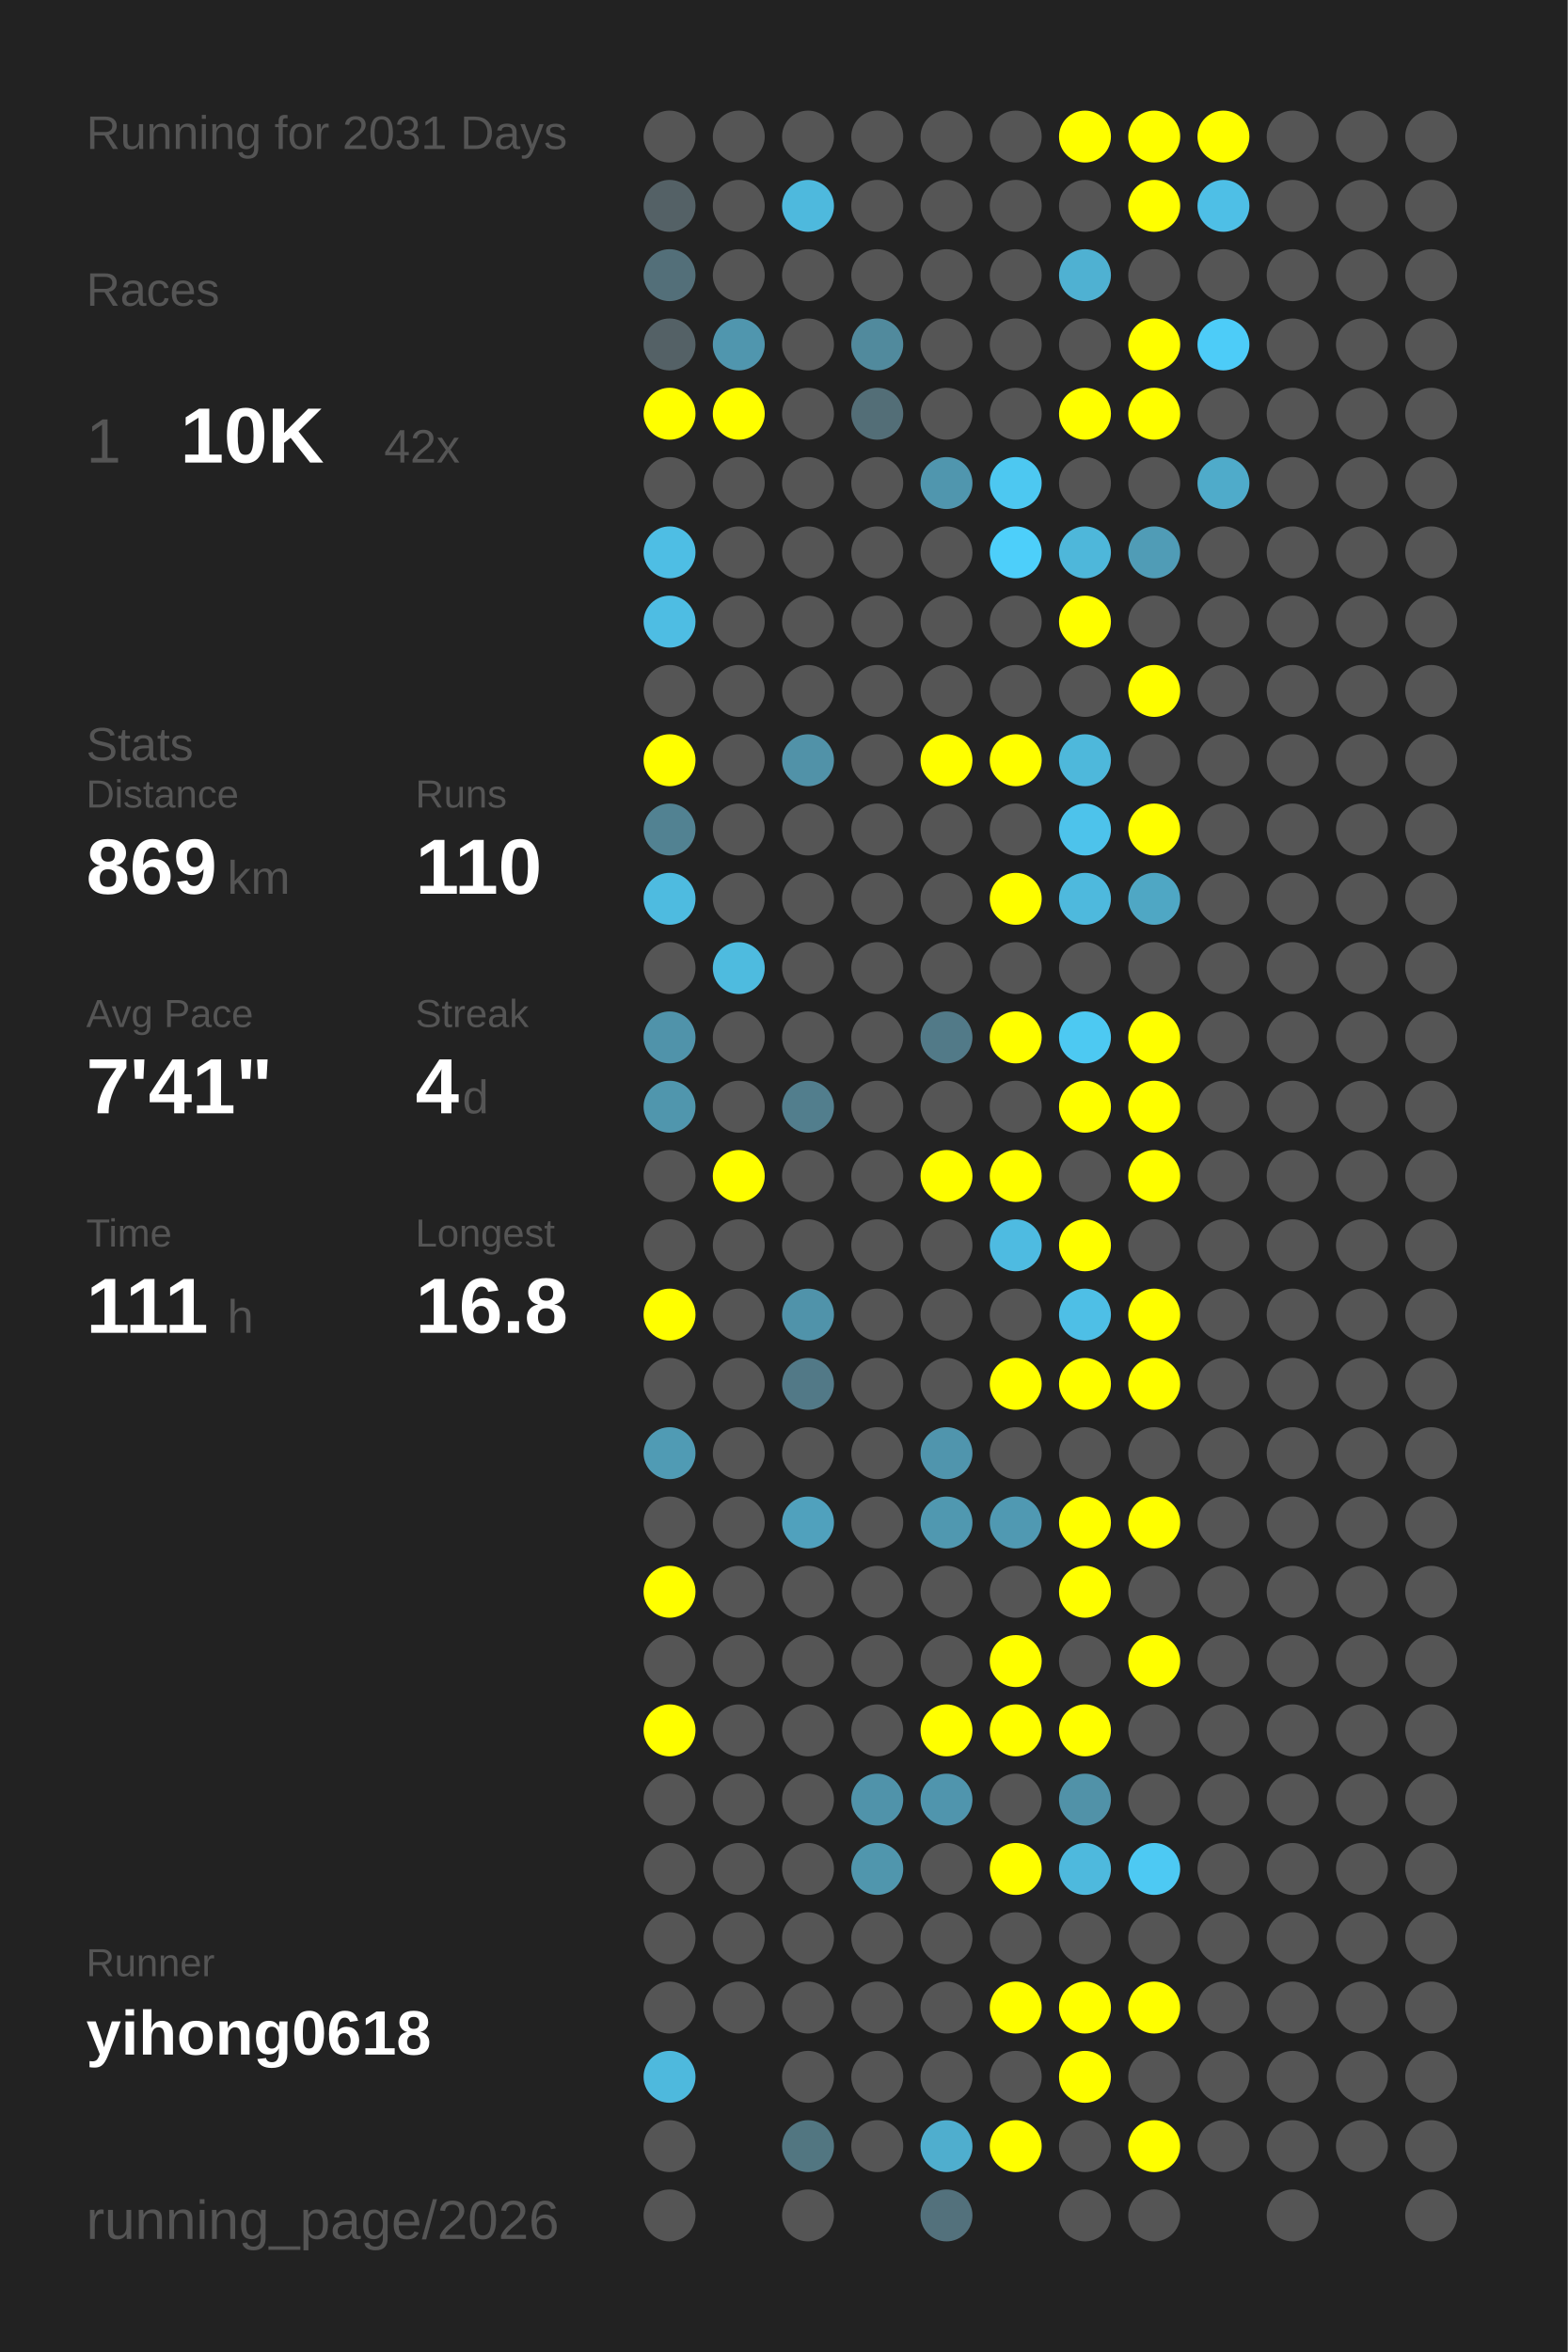
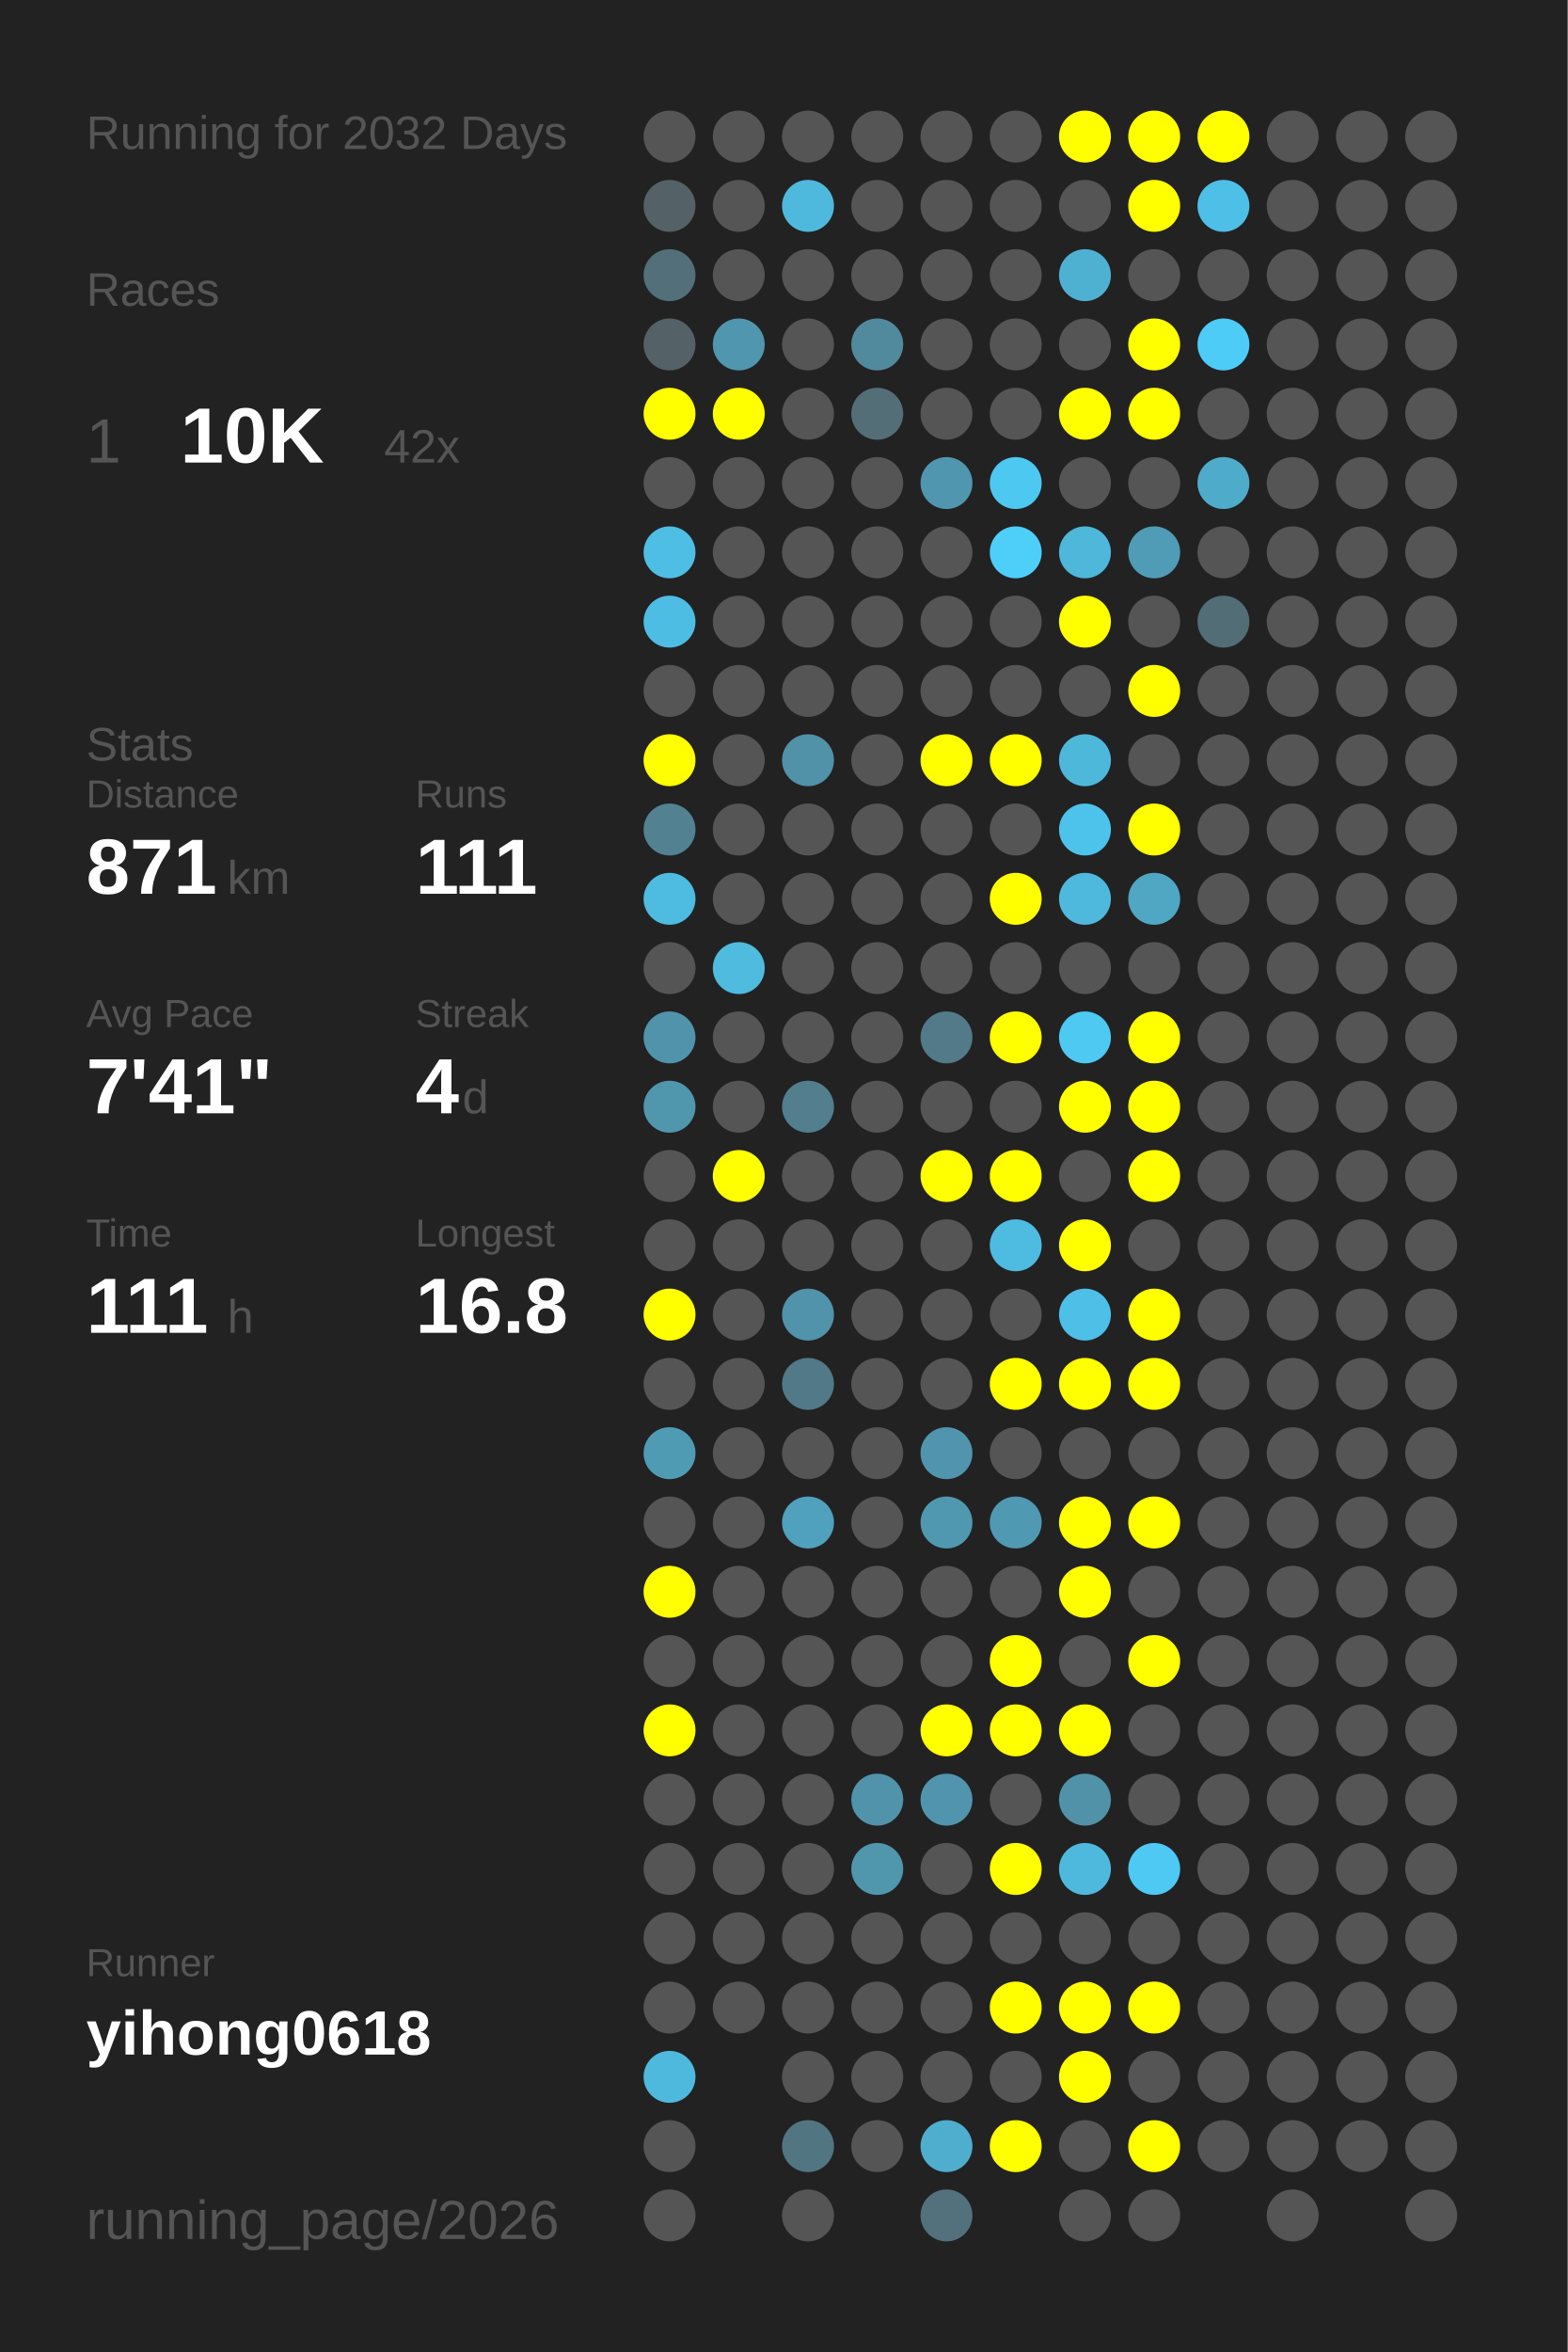
<svg xmlns="http://www.w3.org/2000/svg" baseProfile="full" height="300mm" version="1.1" viewBox="0,0,200,300" width="200mm">
  <defs />
  <rect fill="#222222" height="300" width="200" x="0" y="0" />
-   <text fill="#555555" style="font-size:6px; font-family:Arial;" x="11" y="19">Running for 2031 Days</text>
+   <text fill="#555555" style="font-size:6px; font-family:Arial;" x="11" y="19">Running for 2032 Days</text>
  <text fill="#555555" style="font-size:6px; font-family:Arial;" x="11" y="39">Races</text>
  <text fill="#555555" style="font-size:8px; font-family:Arial;" x="11" y="59">1</text>
  <text fill="#FFFFFF" style="font-size:10px; font-family:Arial; font-weight:bold;" x="23" y="59">10K</text>
  <text fill="#555555" style="font-size:6px; font-family:Arial;" x="49" y="59">42x</text>
  <text fill="#555555" style="font-size:6px; font-family:Arial;" x="11" y="97">Stats</text>
  <text fill="#555555" style="font-size:5px; font-family:Arial;" x="11" y="103">Distance</text>
-   <text fill="#FFFFFF" style="font-size:10px; font-family:Arial; font-weight:bold;" x="11" y="114">869</text>
+   <text fill="#FFFFFF" style="font-size:10px; font-family:Arial; font-weight:bold;" x="11" y="114">871</text>
  <text fill="#555555" style="font-size:6px; font-family:Arial;" x="29" y="114">km</text>
  <text fill="#555555" style="font-size:5px; font-family:Arial;" x="53" y="103">Runs</text>
-   <text fill="#FFFFFF" style="font-size:10px; font-family:Arial; font-weight:bold;" x="53" y="114">110</text>
+   <text fill="#FFFFFF" style="font-size:10px; font-family:Arial; font-weight:bold;" x="53" y="114">111</text>
  <text fill="#555555" style="font-size:5px; font-family:Arial;" x="11" y="131">Avg Pace</text>
  <text fill="#FFFFFF" style="font-size:10px; font-family:Arial; font-weight:bold;" x="11" y="142">7'41"</text>
  <text fill="#555555" style="font-size:5px; font-family:Arial;" x="53" y="131">Streak</text>
  <text fill="#FFFFFF" style="font-size:10px; font-family:Arial; font-weight:bold;" x="53" y="142">4</text>
  <text fill="#555555" style="font-size:6px; font-family:Arial;" x="59" y="142">d</text>
  <text fill="#555555" style="font-size:5px; font-family:Arial;" x="11" y="159">Time</text>
  <text fill="#FFFFFF" style="font-size:10px; font-family:Arial; font-weight:bold;" x="11" y="170">111</text>
  <text fill="#555555" style="font-size:6px; font-family:Arial;" x="29" y="170">h</text>
  <text fill="#555555" style="font-size:5px; font-family:Arial;" x="53" y="159">Longest</text>
  <text fill="#FFFFFF" style="font-size:10px; font-family:Arial; font-weight:bold;" x="53" y="170">16.8</text>
  <text fill="#555555" style="font-size:5px; font-family:Arial;" x="11" y="252.065">Runner</text>
  <text fill="#FFFFFF" style="font-size:8px; font-family:Arial; font-weight:bold;" x="11" y="262.065">yihong0618</text>
  <text fill="#555555" style="font-size:7px; font-family:Arial;" x="11" y="285.581">running_page/2026</text>
  <circle cx="85.417" cy="17.419" fill="#555555" r="3.312" />
  <circle cx="85.417" cy="26.258" fill="#546166" r="3.312" />
  <circle cx="85.417" cy="35.097" fill="#536f79" r="3.312" />
  <circle cx="85.417" cy="43.935" fill="#546166" r="3.312" />
  <circle cx="85.417" cy="52.774" fill="#FFFF00" r="3.312" />
  <circle cx="85.417" cy="61.613" fill="#555555" r="3.312" />
  <circle cx="85.417" cy="70.452" fill="#4ebee4" r="3.312" />
  <circle cx="85.417" cy="79.29" fill="#4ebde3" r="3.312" />
  <circle cx="85.417" cy="88.129" fill="#555555" r="3.312" />
  <circle cx="85.417" cy="96.968" fill="#FFFF00" r="3.312" />
  <circle cx="85.417" cy="105.806" fill="#528292" r="3.312" />
  <circle cx="85.417" cy="114.645" fill="#4ebbe0" r="3.312" />
  <circle cx="85.417" cy="123.484" fill="#555555" r="3.312" />
  <circle cx="85.417" cy="132.323" fill="#5093aa" r="3.312" />
  <circle cx="85.417" cy="141.161" fill="#5096ad" r="3.312" />
  <circle cx="85.417" cy="150" fill="#555555" r="3.312" />
  <circle cx="85.417" cy="158.839" fill="#555555" r="3.312" />
  <circle cx="85.417" cy="167.677" fill="#FFFF00" r="3.312" />
  <circle cx="85.417" cy="176.516" fill="#555555" r="3.312" />
  <circle cx="85.417" cy="185.355" fill="#509bb4" r="3.312" />
  <circle cx="85.417" cy="194.194" fill="#555555" r="3.312" />
  <circle cx="85.417" cy="203.032" fill="#FFFF00" r="3.312" />
  <circle cx="85.417" cy="211.871" fill="#555555" r="3.312" />
  <circle cx="85.417" cy="220.71" fill="#FFFF00" r="3.312" />
  <circle cx="85.417" cy="229.548" fill="#555555" r="3.312" />
  <circle cx="85.417" cy="238.387" fill="#555555" r="3.312" />
  <circle cx="85.417" cy="247.226" fill="#555555" r="3.312" />
  <circle cx="85.417" cy="256.065" fill="#555555" r="3.312" />
  <circle cx="85.417" cy="264.903" fill="#4eb9dd" r="3.312" />
  <circle cx="85.417" cy="273.742" fill="#555555" r="3.312" />
  <circle cx="85.417" cy="282.581" fill="#555555" r="3.312" />
  <circle cx="94.25" cy="17.419" fill="#555555" r="3.312" />
  <circle cx="94.25" cy="26.258" fill="#555555" r="3.312" />
  <circle cx="94.25" cy="35.097" fill="#555555" r="3.312" />
  <circle cx="94.25" cy="43.935" fill="#5096ae" r="3.312" />
  <circle cx="94.25" cy="52.774" fill="#FFFF00" r="3.312" />
  <circle cx="94.25" cy="61.613" fill="#555555" r="3.312" />
  <circle cx="94.25" cy="70.452" fill="#555555" r="3.312" />
  <circle cx="94.25" cy="79.29" fill="#555555" r="3.312" />
  <circle cx="94.25" cy="88.129" fill="#555555" r="3.312" />
  <circle cx="94.25" cy="96.968" fill="#555555" r="3.312" />
  <circle cx="94.25" cy="105.806" fill="#555555" r="3.312" />
  <circle cx="94.25" cy="114.645" fill="#555555" r="3.312" />
  <circle cx="94.25" cy="123.484" fill="#4ebbdf" r="3.312" />
  <circle cx="94.25" cy="132.323" fill="#555555" r="3.312" />
  <circle cx="94.25" cy="141.161" fill="#555555" r="3.312" />
  <circle cx="94.25" cy="150" fill="#FFFF00" r="3.312" />
  <circle cx="94.25" cy="158.839" fill="#555555" r="3.312" />
  <circle cx="94.25" cy="167.677" fill="#555555" r="3.312" />
  <circle cx="94.25" cy="176.516" fill="#555555" r="3.312" />
  <circle cx="94.25" cy="185.355" fill="#555555" r="3.312" />
  <circle cx="94.25" cy="194.194" fill="#555555" r="3.312" />
  <circle cx="94.25" cy="203.032" fill="#555555" r="3.312" />
  <circle cx="94.25" cy="211.871" fill="#555555" r="3.312" />
  <circle cx="94.25" cy="220.71" fill="#555555" r="3.312" />
  <circle cx="94.25" cy="229.548" fill="#555555" r="3.312" />
  <circle cx="94.25" cy="238.387" fill="#555555" r="3.312" />
  <circle cx="94.25" cy="247.226" fill="#555555" r="3.312" />
  <circle cx="94.25" cy="256.065" fill="#555555" r="3.312" />
  <circle cx="103.083" cy="17.419" fill="#555555" r="3.312" />
  <circle cx="103.083" cy="26.258" fill="#4eb9dd" r="3.312" />
  <circle cx="103.083" cy="35.097" fill="#555555" r="3.312" />
  <circle cx="103.083" cy="43.935" fill="#555555" r="3.312" />
  <circle cx="103.083" cy="52.774" fill="#555555" r="3.312" />
  <circle cx="103.083" cy="61.613" fill="#555555" r="3.312" />
  <circle cx="103.083" cy="70.452" fill="#555555" r="3.312" />
  <circle cx="103.083" cy="79.29" fill="#555555" r="3.312" />
  <circle cx="103.083" cy="88.129" fill="#555555" r="3.312" />
  <circle cx="103.083" cy="96.968" fill="#5192a8" r="3.312" />
  <circle cx="103.083" cy="105.806" fill="#555555" r="3.312" />
  <circle cx="103.083" cy="114.645" fill="#555555" r="3.312" />
  <circle cx="103.083" cy="123.484" fill="#555555" r="3.312" />
  <circle cx="103.083" cy="132.323" fill="#555555" r="3.312" />
  <circle cx="103.083" cy="141.161" fill="#527e8d" r="3.312" />
  <circle cx="103.083" cy="150" fill="#555555" r="3.312" />
  <circle cx="103.083" cy="158.839" fill="#555555" r="3.312" />
  <circle cx="103.083" cy="167.677" fill="#5093aa" r="3.312" />
  <circle cx="103.083" cy="176.516" fill="#527987" r="3.312" />
  <circle cx="103.083" cy="185.355" fill="#555555" r="3.312" />
  <circle cx="103.083" cy="194.194" fill="#50a1bd" r="3.312" />
  <circle cx="103.083" cy="203.032" fill="#555555" r="3.312" />
  <circle cx="103.083" cy="211.871" fill="#555555" r="3.312" />
  <circle cx="103.083" cy="220.71" fill="#555555" r="3.312" />
  <circle cx="103.083" cy="229.548" fill="#555555" r="3.312" />
  <circle cx="103.083" cy="238.387" fill="#555555" r="3.312" />
  <circle cx="103.083" cy="247.226" fill="#555555" r="3.312" />
  <circle cx="103.083" cy="256.065" fill="#555555" r="3.312" />
  <circle cx="103.083" cy="264.903" fill="#555555" r="3.312" />
  <circle cx="103.083" cy="273.742" fill="#527681" r="3.312" />
  <circle cx="103.083" cy="282.581" fill="#555555" r="3.312" />
  <circle cx="111.917" cy="17.419" fill="#555555" r="3.312" />
  <circle cx="111.917" cy="26.258" fill="#555555" r="3.312" />
  <circle cx="111.917" cy="35.097" fill="#555555" r="3.312" />
  <circle cx="111.917" cy="43.935" fill="#518a9d" r="3.312" />
  <circle cx="111.917" cy="52.774" fill="#536e77" r="3.312" />
  <circle cx="111.917" cy="61.613" fill="#555555" r="3.312" />
  <circle cx="111.917" cy="70.452" fill="#555555" r="3.312" />
  <circle cx="111.917" cy="79.29" fill="#555555" r="3.312" />
  <circle cx="111.917" cy="88.129" fill="#555555" r="3.312" />
  <circle cx="111.917" cy="96.968" fill="#555555" r="3.312" />
  <circle cx="111.917" cy="105.806" fill="#555555" r="3.312" />
  <circle cx="111.917" cy="114.645" fill="#555555" r="3.312" />
  <circle cx="111.917" cy="123.484" fill="#555555" r="3.312" />
  <circle cx="111.917" cy="132.323" fill="#555555" r="3.312" />
  <circle cx="111.917" cy="141.161" fill="#555555" r="3.312" />
  <circle cx="111.917" cy="150" fill="#555555" r="3.312" />
  <circle cx="111.917" cy="158.839" fill="#555555" r="3.312" />
  <circle cx="111.917" cy="167.677" fill="#555555" r="3.312" />
  <circle cx="111.917" cy="176.516" fill="#555555" r="3.312" />
  <circle cx="111.917" cy="185.355" fill="#555555" r="3.312" />
  <circle cx="111.917" cy="194.194" fill="#555555" r="3.312" />
  <circle cx="111.917" cy="203.032" fill="#555555" r="3.312" />
  <circle cx="111.917" cy="211.871" fill="#555555" r="3.312" />
  <circle cx="111.917" cy="220.71" fill="#555555" r="3.312" />
  <circle cx="111.917" cy="229.548" fill="#5093aa" r="3.312" />
  <circle cx="111.917" cy="238.387" fill="#5096ad" r="3.312" />
  <circle cx="111.917" cy="247.226" fill="#555555" r="3.312" />
  <circle cx="111.917" cy="256.065" fill="#555555" r="3.312" />
  <circle cx="111.917" cy="264.903" fill="#555555" r="3.312" />
  <circle cx="111.917" cy="273.742" fill="#555555" r="3.312" />
  <circle cx="120.75" cy="17.419" fill="#555555" r="3.312" />
  <circle cx="120.75" cy="26.258" fill="#555555" r="3.312" />
  <circle cx="120.75" cy="35.097" fill="#555555" r="3.312" />
  <circle cx="120.75" cy="43.935" fill="#555555" r="3.312" />
  <circle cx="120.75" cy="52.774" fill="#555555" r="3.312" />
  <circle cx="120.75" cy="61.613" fill="#5096ae" r="3.312" />
  <circle cx="120.75" cy="70.452" fill="#555555" r="3.312" />
  <circle cx="120.75" cy="79.29" fill="#555555" r="3.312" />
  <circle cx="120.75" cy="88.129" fill="#555555" r="3.312" />
  <circle cx="120.75" cy="96.968" fill="#FFFF00" r="3.312" />
  <circle cx="120.75" cy="105.806" fill="#555555" r="3.312" />
  <circle cx="120.75" cy="114.645" fill="#555555" r="3.312" />
  <circle cx="120.75" cy="123.484" fill="#555555" r="3.312" />
  <circle cx="120.75" cy="132.323" fill="#527a88" r="3.312" />
  <circle cx="120.75" cy="141.161" fill="#555555" r="3.312" />
  <circle cx="120.75" cy="150" fill="#FFFF00" r="3.312" />
  <circle cx="120.75" cy="158.839" fill="#555555" r="3.312" />
  <circle cx="120.75" cy="167.677" fill="#555555" r="3.312" />
  <circle cx="120.75" cy="176.516" fill="#555555" r="3.312" />
  <circle cx="120.75" cy="185.355" fill="#5095ad" r="3.312" />
  <circle cx="120.75" cy="194.194" fill="#5098b0" r="3.312" />
  <circle cx="120.75" cy="203.032" fill="#555555" r="3.312" />
  <circle cx="120.75" cy="211.871" fill="#555555" r="3.312" />
  <circle cx="120.75" cy="220.71" fill="#FFFF00" r="3.312" />
  <circle cx="120.75" cy="229.548" fill="#5095ad" r="3.312" />
  <circle cx="120.75" cy="238.387" fill="#555555" r="3.312" />
  <circle cx="120.75" cy="247.226" fill="#555555" r="3.312" />
  <circle cx="120.75" cy="256.065" fill="#555555" r="3.312" />
  <circle cx="120.75" cy="264.903" fill="#555555" r="3.312" />
  <circle cx="120.75" cy="273.742" fill="#4faece" r="3.312" />
  <circle cx="120.75" cy="282.581" fill="#53717c" r="3.312" />
  <circle cx="129.583" cy="17.419" fill="#555555" r="3.312" />
  <circle cx="129.583" cy="26.258" fill="#555555" r="3.312" />
  <circle cx="129.583" cy="35.097" fill="#555555" r="3.312" />
  <circle cx="129.583" cy="43.935" fill="#555555" r="3.312" />
  <circle cx="129.583" cy="52.774" fill="#555555" r="3.312" />
  <circle cx="129.583" cy="61.613" fill="#4dc8f1" r="3.312" />
  <circle cx="129.583" cy="70.452" fill="#4dcffa" r="3.312" />
  <circle cx="129.583" cy="79.29" fill="#555555" r="3.312" />
  <circle cx="129.583" cy="88.129" fill="#555555" r="3.312" />
  <circle cx="129.583" cy="96.968" fill="#FFFF00" r="3.312" />
  <circle cx="129.583" cy="105.806" fill="#555555" r="3.312" />
  <circle cx="129.583" cy="114.645" fill="#FFFF00" r="3.312" />
  <circle cx="129.583" cy="123.484" fill="#555555" r="3.312" />
  <circle cx="129.583" cy="132.323" fill="#FFFF00" r="3.312" />
  <circle cx="129.583" cy="141.161" fill="#555555" r="3.312" />
  <circle cx="129.583" cy="150" fill="#FFFF00" r="3.312" />
  <circle cx="129.583" cy="158.839" fill="#4ebbe1" r="3.312" />
  <circle cx="129.583" cy="167.677" fill="#555555" r="3.312" />
  <circle cx="129.583" cy="176.516" fill="#FFFF00" r="3.312" />
  <circle cx="129.583" cy="185.355" fill="#555555" r="3.312" />
  <circle cx="129.583" cy="194.194" fill="#5099b2" r="3.312" />
  <circle cx="129.583" cy="203.032" fill="#555555" r="3.312" />
  <circle cx="129.583" cy="211.871" fill="#FFFF00" r="3.312" />
  <circle cx="129.583" cy="220.71" fill="#FFFF00" r="3.312" />
  <circle cx="129.583" cy="229.548" fill="#555555" r="3.312" />
  <circle cx="129.583" cy="238.387" fill="#FFFF00" r="3.312" />
  <circle cx="129.583" cy="247.226" fill="#555555" r="3.312" />
  <circle cx="129.583" cy="256.065" fill="#FFFF00" r="3.312" />
  <circle cx="129.583" cy="264.903" fill="#555555" r="3.312" />
  <circle cx="129.583" cy="273.742" fill="#FFFF00" r="3.312" />
  <circle cx="138.417" cy="17.419" fill="#FFFF00" r="3.312" />
  <circle cx="138.417" cy="26.258" fill="#555555" r="3.312" />
  <circle cx="138.417" cy="35.097" fill="#4fb1d2" r="3.312" />
  <circle cx="138.417" cy="43.935" fill="#555555" r="3.312" />
  <circle cx="138.417" cy="52.774" fill="#FFFF00" r="3.312" />
  <circle cx="138.417" cy="61.613" fill="#555555" r="3.312" />
  <circle cx="138.417" cy="70.452" fill="#4eb7da" r="3.312" />
  <circle cx="138.417" cy="79.29" fill="#FFFF00" r="3.312" />
  <circle cx="138.417" cy="88.129" fill="#555555" r="3.312" />
  <circle cx="138.417" cy="96.968" fill="#4eb8db" r="3.312" />
  <circle cx="138.417" cy="105.806" fill="#4dc3eb" r="3.312" />
  <circle cx="138.417" cy="114.645" fill="#4eb9dd" r="3.312" />
  <circle cx="138.417" cy="123.484" fill="#555555" r="3.312" />
  <circle cx="138.417" cy="132.323" fill="#4dc9f2" r="3.312" />
  <circle cx="138.417" cy="141.161" fill="#FFFF00" r="3.312" />
  <circle cx="138.417" cy="150" fill="#555555" r="3.312" />
  <circle cx="138.417" cy="158.839" fill="#FFFF00" r="3.312" />
  <circle cx="138.417" cy="167.677" fill="#4ebfe6" r="3.312" />
  <circle cx="138.417" cy="176.516" fill="#FFFF00" r="3.312" />
  <circle cx="138.417" cy="185.355" fill="#555555" r="3.312" />
  <circle cx="138.417" cy="194.194" fill="#FFFF00" r="3.312" />
  <circle cx="138.417" cy="203.032" fill="#FFFF00" r="3.312" />
  <circle cx="138.417" cy="211.871" fill="#555555" r="3.312" />
  <circle cx="138.417" cy="220.71" fill="#FFFF00" r="3.312" />
  <circle cx="138.417" cy="229.548" fill="#5192a8" r="3.312" />
  <circle cx="138.417" cy="238.387" fill="#4eb9dd" r="3.312" />
  <circle cx="138.417" cy="247.226" fill="#555555" r="3.312" />
  <circle cx="138.417" cy="256.065" fill="#FFFF00" r="3.312" />
  <circle cx="138.417" cy="264.903" fill="#FFFF00" r="3.312" />
  <circle cx="138.417" cy="273.742" fill="#555555" r="3.312" />
  <circle cx="138.417" cy="282.581" fill="#555555" r="3.312" />
  <circle cx="147.25" cy="17.419" fill="#FFFF00" r="3.312" />
  <circle cx="147.25" cy="26.258" fill="#FFFF00" r="3.312" />
  <circle cx="147.25" cy="35.097" fill="#555555" r="3.312" />
  <circle cx="147.25" cy="43.935" fill="#FFFF00" r="3.312" />
  <circle cx="147.25" cy="52.774" fill="#FFFF00" r="3.312" />
  <circle cx="147.25" cy="61.613" fill="#555555" r="3.312" />
  <circle cx="147.25" cy="70.452" fill="#509cb6" r="3.312" />
  <circle cx="147.25" cy="79.29" fill="#555555" r="3.312" />
  <circle cx="147.25" cy="88.129" fill="#FFFF00" r="3.312" />
  <circle cx="147.25" cy="96.968" fill="#555555" r="3.312" />
  <circle cx="147.25" cy="105.806" fill="#FFFF00" r="3.312" />
  <circle cx="147.25" cy="114.645" fill="#4fa7c4" r="3.312" />
  <circle cx="147.25" cy="123.484" fill="#555555" r="3.312" />
  <circle cx="147.25" cy="132.323" fill="#FFFF00" r="3.312" />
  <circle cx="147.25" cy="141.161" fill="#FFFF00" r="3.312" />
  <circle cx="147.25" cy="150" fill="#FFFF00" r="3.312" />
  <circle cx="147.25" cy="158.839" fill="#555555" r="3.312" />
  <circle cx="147.25" cy="167.677" fill="#FFFF00" r="3.312" />
  <circle cx="147.25" cy="176.516" fill="#FFFF00" r="3.312" />
  <circle cx="147.25" cy="185.355" fill="#555555" r="3.312" />
  <circle cx="147.25" cy="194.194" fill="#FFFF00" r="3.312" />
  <circle cx="147.25" cy="203.032" fill="#555555" r="3.312" />
  <circle cx="147.25" cy="211.871" fill="#FFFF00" r="3.312" />
  <circle cx="147.25" cy="220.71" fill="#555555" r="3.312" />
  <circle cx="147.25" cy="229.548" fill="#555555" r="3.312" />
  <circle cx="147.25" cy="238.387" fill="#4dc9f3" r="3.312" />
  <circle cx="147.25" cy="247.226" fill="#555555" r="3.312" />
  <circle cx="147.25" cy="256.065" fill="#FFFF00" r="3.312" />
  <circle cx="147.25" cy="264.903" fill="#555555" r="3.312" />
  <circle cx="147.25" cy="273.742" fill="#FFFF00" r="3.312" />
  <circle cx="147.25" cy="282.581" fill="#555555" r="3.312" />
  <circle cx="156.083" cy="17.419" fill="#FFFF00" r="3.312" />
  <circle cx="156.083" cy="26.258" fill="#4ebfe6" r="3.312" />
  <circle cx="156.083" cy="35.097" fill="#555555" r="3.312" />
  <circle cx="156.083" cy="43.935" fill="#4dccf8" r="3.312" />
  <circle cx="156.083" cy="52.774" fill="#555555" r="3.312" />
  <circle cx="156.083" cy="61.613" fill="#4fabca" r="3.312" />
  <circle cx="156.083" cy="70.452" fill="#555555" r="3.312" />
-   <circle cx="156.083" cy="79.29" fill="#555555" r="3.312" />
+   <circle cx="156.083" cy="79.29" fill="#536d76" r="3.312" />
  <circle cx="156.083" cy="88.129" fill="#555555" r="3.312" />
  <circle cx="156.083" cy="96.968" fill="#555555" r="3.312" />
  <circle cx="156.083" cy="105.806" fill="#555555" r="3.312" />
  <circle cx="156.083" cy="114.645" fill="#555555" r="3.312" />
  <circle cx="156.083" cy="123.484" fill="#555555" r="3.312" />
  <circle cx="156.083" cy="132.323" fill="#555555" r="3.312" />
  <circle cx="156.083" cy="141.161" fill="#555555" r="3.312" />
  <circle cx="156.083" cy="150" fill="#555555" r="3.312" />
  <circle cx="156.083" cy="158.839" fill="#555555" r="3.312" />
  <circle cx="156.083" cy="167.677" fill="#555555" r="3.312" />
  <circle cx="156.083" cy="176.516" fill="#555555" r="3.312" />
  <circle cx="156.083" cy="185.355" fill="#555555" r="3.312" />
  <circle cx="156.083" cy="194.194" fill="#555555" r="3.312" />
  <circle cx="156.083" cy="203.032" fill="#555555" r="3.312" />
  <circle cx="156.083" cy="211.871" fill="#555555" r="3.312" />
  <circle cx="156.083" cy="220.71" fill="#555555" r="3.312" />
  <circle cx="156.083" cy="229.548" fill="#555555" r="3.312" />
  <circle cx="156.083" cy="238.387" fill="#555555" r="3.312" />
  <circle cx="156.083" cy="247.226" fill="#555555" r="3.312" />
  <circle cx="156.083" cy="256.065" fill="#555555" r="3.312" />
  <circle cx="156.083" cy="264.903" fill="#555555" r="3.312" />
  <circle cx="156.083" cy="273.742" fill="#555555" r="3.312" />
  <circle cx="164.917" cy="17.419" fill="#555555" r="3.312" />
  <circle cx="164.917" cy="26.258" fill="#555555" r="3.312" />
  <circle cx="164.917" cy="35.097" fill="#555555" r="3.312" />
  <circle cx="164.917" cy="43.935" fill="#555555" r="3.312" />
  <circle cx="164.917" cy="52.774" fill="#555555" r="3.312" />
  <circle cx="164.917" cy="61.613" fill="#555555" r="3.312" />
  <circle cx="164.917" cy="70.452" fill="#555555" r="3.312" />
  <circle cx="164.917" cy="79.29" fill="#555555" r="3.312" />
  <circle cx="164.917" cy="88.129" fill="#555555" r="3.312" />
  <circle cx="164.917" cy="96.968" fill="#555555" r="3.312" />
  <circle cx="164.917" cy="105.806" fill="#555555" r="3.312" />
  <circle cx="164.917" cy="114.645" fill="#555555" r="3.312" />
  <circle cx="164.917" cy="123.484" fill="#555555" r="3.312" />
  <circle cx="164.917" cy="132.323" fill="#555555" r="3.312" />
  <circle cx="164.917" cy="141.161" fill="#555555" r="3.312" />
  <circle cx="164.917" cy="150" fill="#555555" r="3.312" />
  <circle cx="164.917" cy="158.839" fill="#555555" r="3.312" />
  <circle cx="164.917" cy="167.677" fill="#555555" r="3.312" />
  <circle cx="164.917" cy="176.516" fill="#555555" r="3.312" />
  <circle cx="164.917" cy="185.355" fill="#555555" r="3.312" />
  <circle cx="164.917" cy="194.194" fill="#555555" r="3.312" />
  <circle cx="164.917" cy="203.032" fill="#555555" r="3.312" />
  <circle cx="164.917" cy="211.871" fill="#555555" r="3.312" />
  <circle cx="164.917" cy="220.71" fill="#555555" r="3.312" />
  <circle cx="164.917" cy="229.548" fill="#555555" r="3.312" />
  <circle cx="164.917" cy="238.387" fill="#555555" r="3.312" />
  <circle cx="164.917" cy="247.226" fill="#555555" r="3.312" />
  <circle cx="164.917" cy="256.065" fill="#555555" r="3.312" />
  <circle cx="164.917" cy="264.903" fill="#555555" r="3.312" />
  <circle cx="164.917" cy="273.742" fill="#555555" r="3.312" />
  <circle cx="164.917" cy="282.581" fill="#555555" r="3.312" />
  <circle cx="173.75" cy="17.419" fill="#555555" r="3.312" />
  <circle cx="173.75" cy="26.258" fill="#555555" r="3.312" />
  <circle cx="173.75" cy="35.097" fill="#555555" r="3.312" />
  <circle cx="173.75" cy="43.935" fill="#555555" r="3.312" />
  <circle cx="173.75" cy="52.774" fill="#555555" r="3.312" />
  <circle cx="173.75" cy="61.613" fill="#555555" r="3.312" />
  <circle cx="173.75" cy="70.452" fill="#555555" r="3.312" />
  <circle cx="173.75" cy="79.29" fill="#555555" r="3.312" />
  <circle cx="173.75" cy="88.129" fill="#555555" r="3.312" />
  <circle cx="173.75" cy="96.968" fill="#555555" r="3.312" />
  <circle cx="173.75" cy="105.806" fill="#555555" r="3.312" />
  <circle cx="173.75" cy="114.645" fill="#555555" r="3.312" />
  <circle cx="173.75" cy="123.484" fill="#555555" r="3.312" />
  <circle cx="173.75" cy="132.323" fill="#555555" r="3.312" />
  <circle cx="173.75" cy="141.161" fill="#555555" r="3.312" />
  <circle cx="173.75" cy="150" fill="#555555" r="3.312" />
  <circle cx="173.75" cy="158.839" fill="#555555" r="3.312" />
  <circle cx="173.75" cy="167.677" fill="#555555" r="3.312" />
  <circle cx="173.75" cy="176.516" fill="#555555" r="3.312" />
  <circle cx="173.75" cy="185.355" fill="#555555" r="3.312" />
  <circle cx="173.75" cy="194.194" fill="#555555" r="3.312" />
  <circle cx="173.75" cy="203.032" fill="#555555" r="3.312" />
  <circle cx="173.75" cy="211.871" fill="#555555" r="3.312" />
  <circle cx="173.75" cy="220.71" fill="#555555" r="3.312" />
  <circle cx="173.75" cy="229.548" fill="#555555" r="3.312" />
  <circle cx="173.75" cy="238.387" fill="#555555" r="3.312" />
  <circle cx="173.75" cy="247.226" fill="#555555" r="3.312" />
  <circle cx="173.75" cy="256.065" fill="#555555" r="3.312" />
  <circle cx="173.75" cy="264.903" fill="#555555" r="3.312" />
  <circle cx="173.75" cy="273.742" fill="#555555" r="3.312" />
  <circle cx="182.583" cy="17.419" fill="#555555" r="3.312" />
  <circle cx="182.583" cy="26.258" fill="#555555" r="3.312" />
  <circle cx="182.583" cy="35.097" fill="#555555" r="3.312" />
  <circle cx="182.583" cy="43.935" fill="#555555" r="3.312" />
  <circle cx="182.583" cy="52.774" fill="#555555" r="3.312" />
  <circle cx="182.583" cy="61.613" fill="#555555" r="3.312" />
  <circle cx="182.583" cy="70.452" fill="#555555" r="3.312" />
  <circle cx="182.583" cy="79.29" fill="#555555" r="3.312" />
  <circle cx="182.583" cy="88.129" fill="#555555" r="3.312" />
  <circle cx="182.583" cy="96.968" fill="#555555" r="3.312" />
  <circle cx="182.583" cy="105.806" fill="#555555" r="3.312" />
  <circle cx="182.583" cy="114.645" fill="#555555" r="3.312" />
  <circle cx="182.583" cy="123.484" fill="#555555" r="3.312" />
  <circle cx="182.583" cy="132.323" fill="#555555" r="3.312" />
  <circle cx="182.583" cy="141.161" fill="#555555" r="3.312" />
  <circle cx="182.583" cy="150" fill="#555555" r="3.312" />
  <circle cx="182.583" cy="158.839" fill="#555555" r="3.312" />
  <circle cx="182.583" cy="167.677" fill="#555555" r="3.312" />
  <circle cx="182.583" cy="176.516" fill="#555555" r="3.312" />
  <circle cx="182.583" cy="185.355" fill="#555555" r="3.312" />
  <circle cx="182.583" cy="194.194" fill="#555555" r="3.312" />
  <circle cx="182.583" cy="203.032" fill="#555555" r="3.312" />
  <circle cx="182.583" cy="211.871" fill="#555555" r="3.312" />
  <circle cx="182.583" cy="220.71" fill="#555555" r="3.312" />
  <circle cx="182.583" cy="229.548" fill="#555555" r="3.312" />
  <circle cx="182.583" cy="238.387" fill="#555555" r="3.312" />
  <circle cx="182.583" cy="247.226" fill="#555555" r="3.312" />
  <circle cx="182.583" cy="256.065" fill="#555555" r="3.312" />
  <circle cx="182.583" cy="264.903" fill="#555555" r="3.312" />
  <circle cx="182.583" cy="273.742" fill="#555555" r="3.312" />
  <circle cx="182.583" cy="282.581" fill="#555555" r="3.312" />
</svg>
